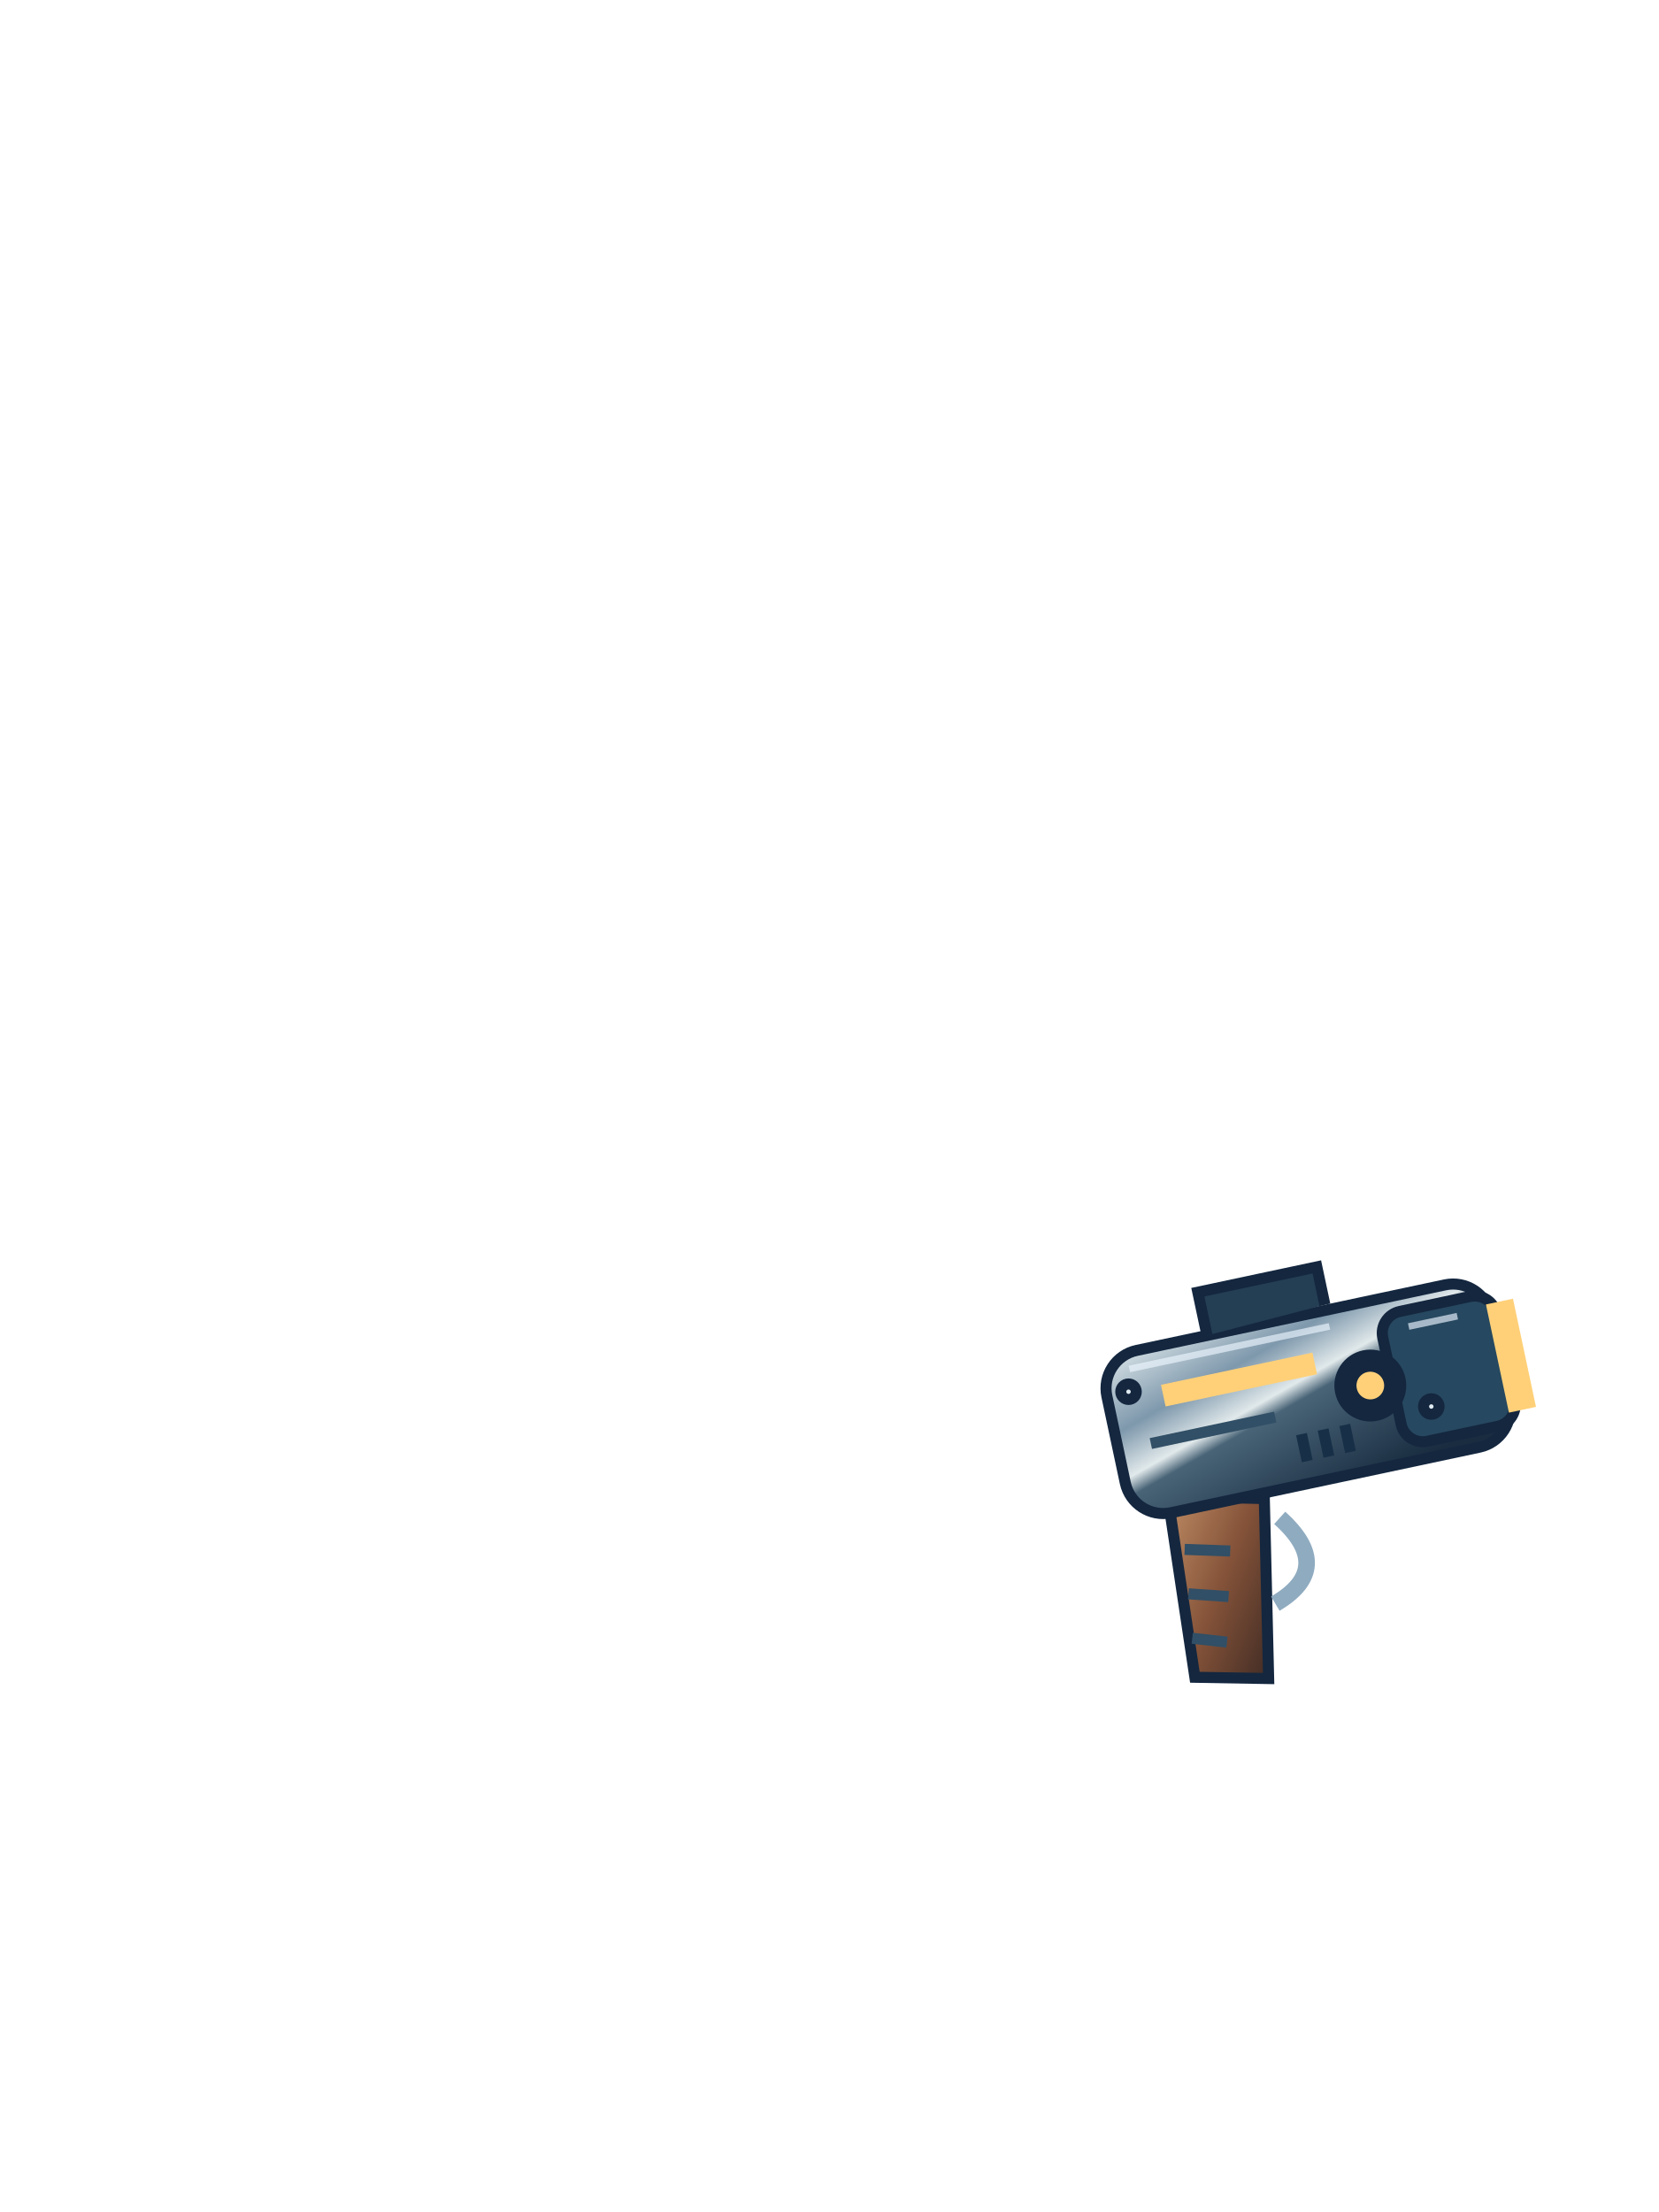
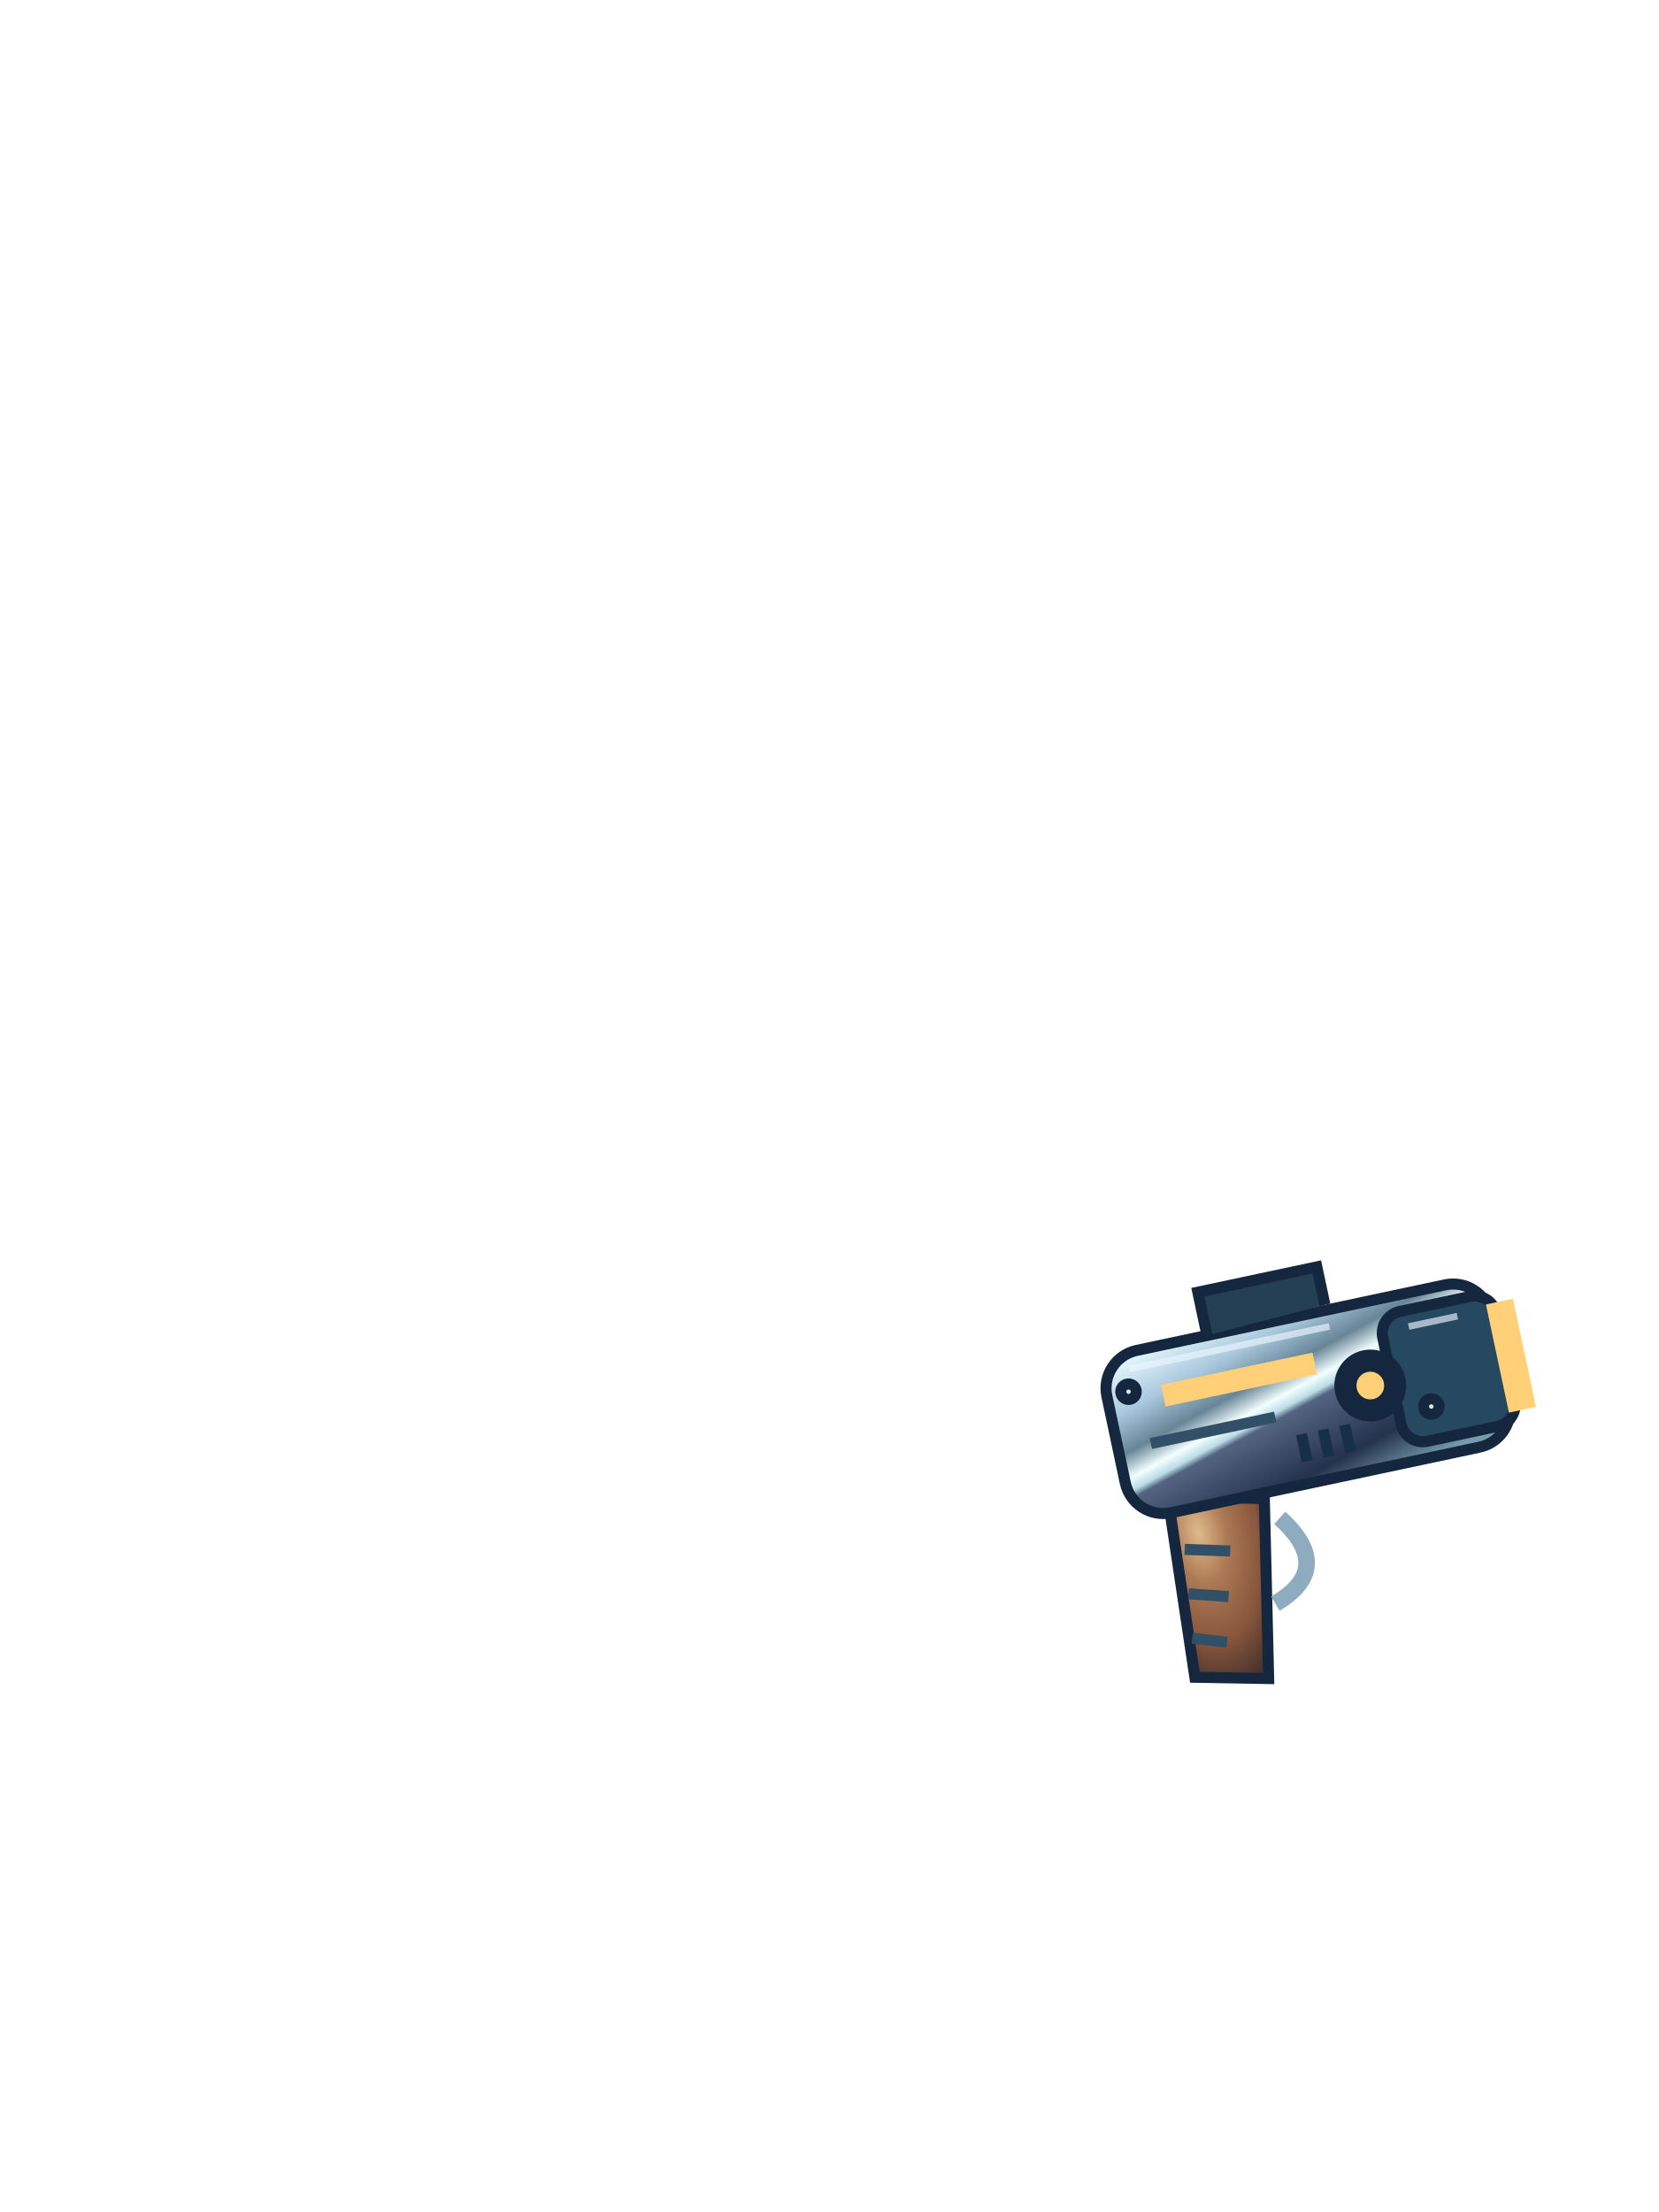
<svg xmlns="http://www.w3.org/2000/svg" viewBox="0 0 300 400">
  <defs>
    <radialGradient id="skin" cx=".32" cy=".2" r=".85">
      <stop stop-color="#eac086" />
      <stop offset=".55" stop-color="#93603e" />
      <stop offset="1" stop-color="#392b37" />
    </radialGradient>
    <linearGradient id="cloth" x2=".8" y2="1">
      <stop stop-color="#3d5b75" />
      <stop offset=".5" stop-color="#253648" />
      <stop offset="1" stop-color="#101b2d" />
    </linearGradient>
-     <linearGradient id="metal" x2=".75" y2="1">
-       <stop stop-color="#dce6e9" />
-       <stop offset=".3" stop-color="#7e98ac" />
-       <stop offset=".48" stop-color="#e1e9eb" />
-       <stop offset=".55" stop-color="#496477" />
-       <stop offset="1" stop-color="#192c40" />
+     <linearGradient id="metal" x1=".1" y1="0" x2=".8" y2="1">
+       <stop offset="0" stop-color="#e6faff" />
+       <stop offset=".21" stop-color="#a8c6db" />
+       <stop offset=".36" stop-color="#678597" />
+       <stop offset=".46" stop-color="#f3ffff" />
+       <stop offset=".51" stop-color="#bbdce6" />
+       <stop offset=".54" stop-color="#536481" />
+       <stop offset=".81" stop-color="#24324c" />
+       <stop offset="1" stop-color="#789cac" />
    </linearGradient>
    <linearGradient id="trim" x2="1" y2="1">
      <stop stop-color="#edfcff" />
      <stop offset=".4" stop-color="#ffd078" />
      <stop offset="1" stop-color="#287c9f" />
    </linearGradient>
-     <linearGradient id="leather" x2=".8" y2="1">
-       <stop stop-color="#c59269" />
-       <stop offset=".5" stop-color="#855339" />
-       <stop offset="1" stop-color="#392722" />
-     </linearGradient>
+     <radialGradient id="leather" cx=".32" cy=".21" r=".88">
+       <stop offset="0" stop-color="#e0ba8b" />
+       <stop offset=".3" stop-color="#ab7954" />
+       <stop offset=".64" stop-color="#87563c" />
+       <stop offset=".92" stop-color="#47302c" />
+       <stop offset="1" stop-color="#71503c" />
+     </radialGradient>
    <linearGradient id="hair" x2=".3" y2="1">
      <stop stop-color="#8f5a36" />
      <stop offset=".6" stop-color="#492b25" />
      <stop offset="1" stop-color="#241b22" />
    </linearGradient>
    <radialGradient id="lens" cx=".3" cy=".15">
      <stop stop-color="#84d9ef" />
      <stop offset=".6" stop-color="#153e64" />
      <stop offset="1" stop-color="#09182b" />
    </radialGradient>
  </defs>
  <g transform="rotate(-12 232 258)" stroke="#14273f" stroke-width="2">
    <path d="M209 266L207 299L220 302L226 270Z" fill="url(#leather)" />
    <rect x="202" y="239" width="71" height="30" rx="7" fill="url(#metal)" />
    <path d="M222 239V231H244V238" fill="#243e53" />
    <rect x="253" y="242" width="21" height="24" rx="4" fill="#264860" />
    <path d="M275 244V264" stroke="#ffd078" stroke-width="5" />
    <path d="M212 248H240" stroke="#ffd078" stroke-width="4" />
    <path d="M228 274Q236 285 224 289" fill="none" stroke="#8fabc0" stroke-width="3" />
    <circle cx="249" cy="254" r="5.5" fill="#0b2438" />
    <circle cx="249" cy="254" r="3.5" fill="#ffd078" />
    <path d="M207 242h37m14 3h9" stroke="#edf6ff" stroke-width="1.2" opacity=".65" />
    <path d="M235 260v5m4-5v5m4-5v5" stroke="#183047" stroke-width="2" />
    <circle cx="206" cy="246" r="1.4" fill="#e0ebf1" />
    <circle cx="259" cy="260" r="1.4" fill="#e0ebf1" />
    <path d="M208 256h23m-21 20 8 2m-9 6 7 2m-8 6 6 2" stroke="#314f66" stroke-width="2" />
  </g>
</svg>
